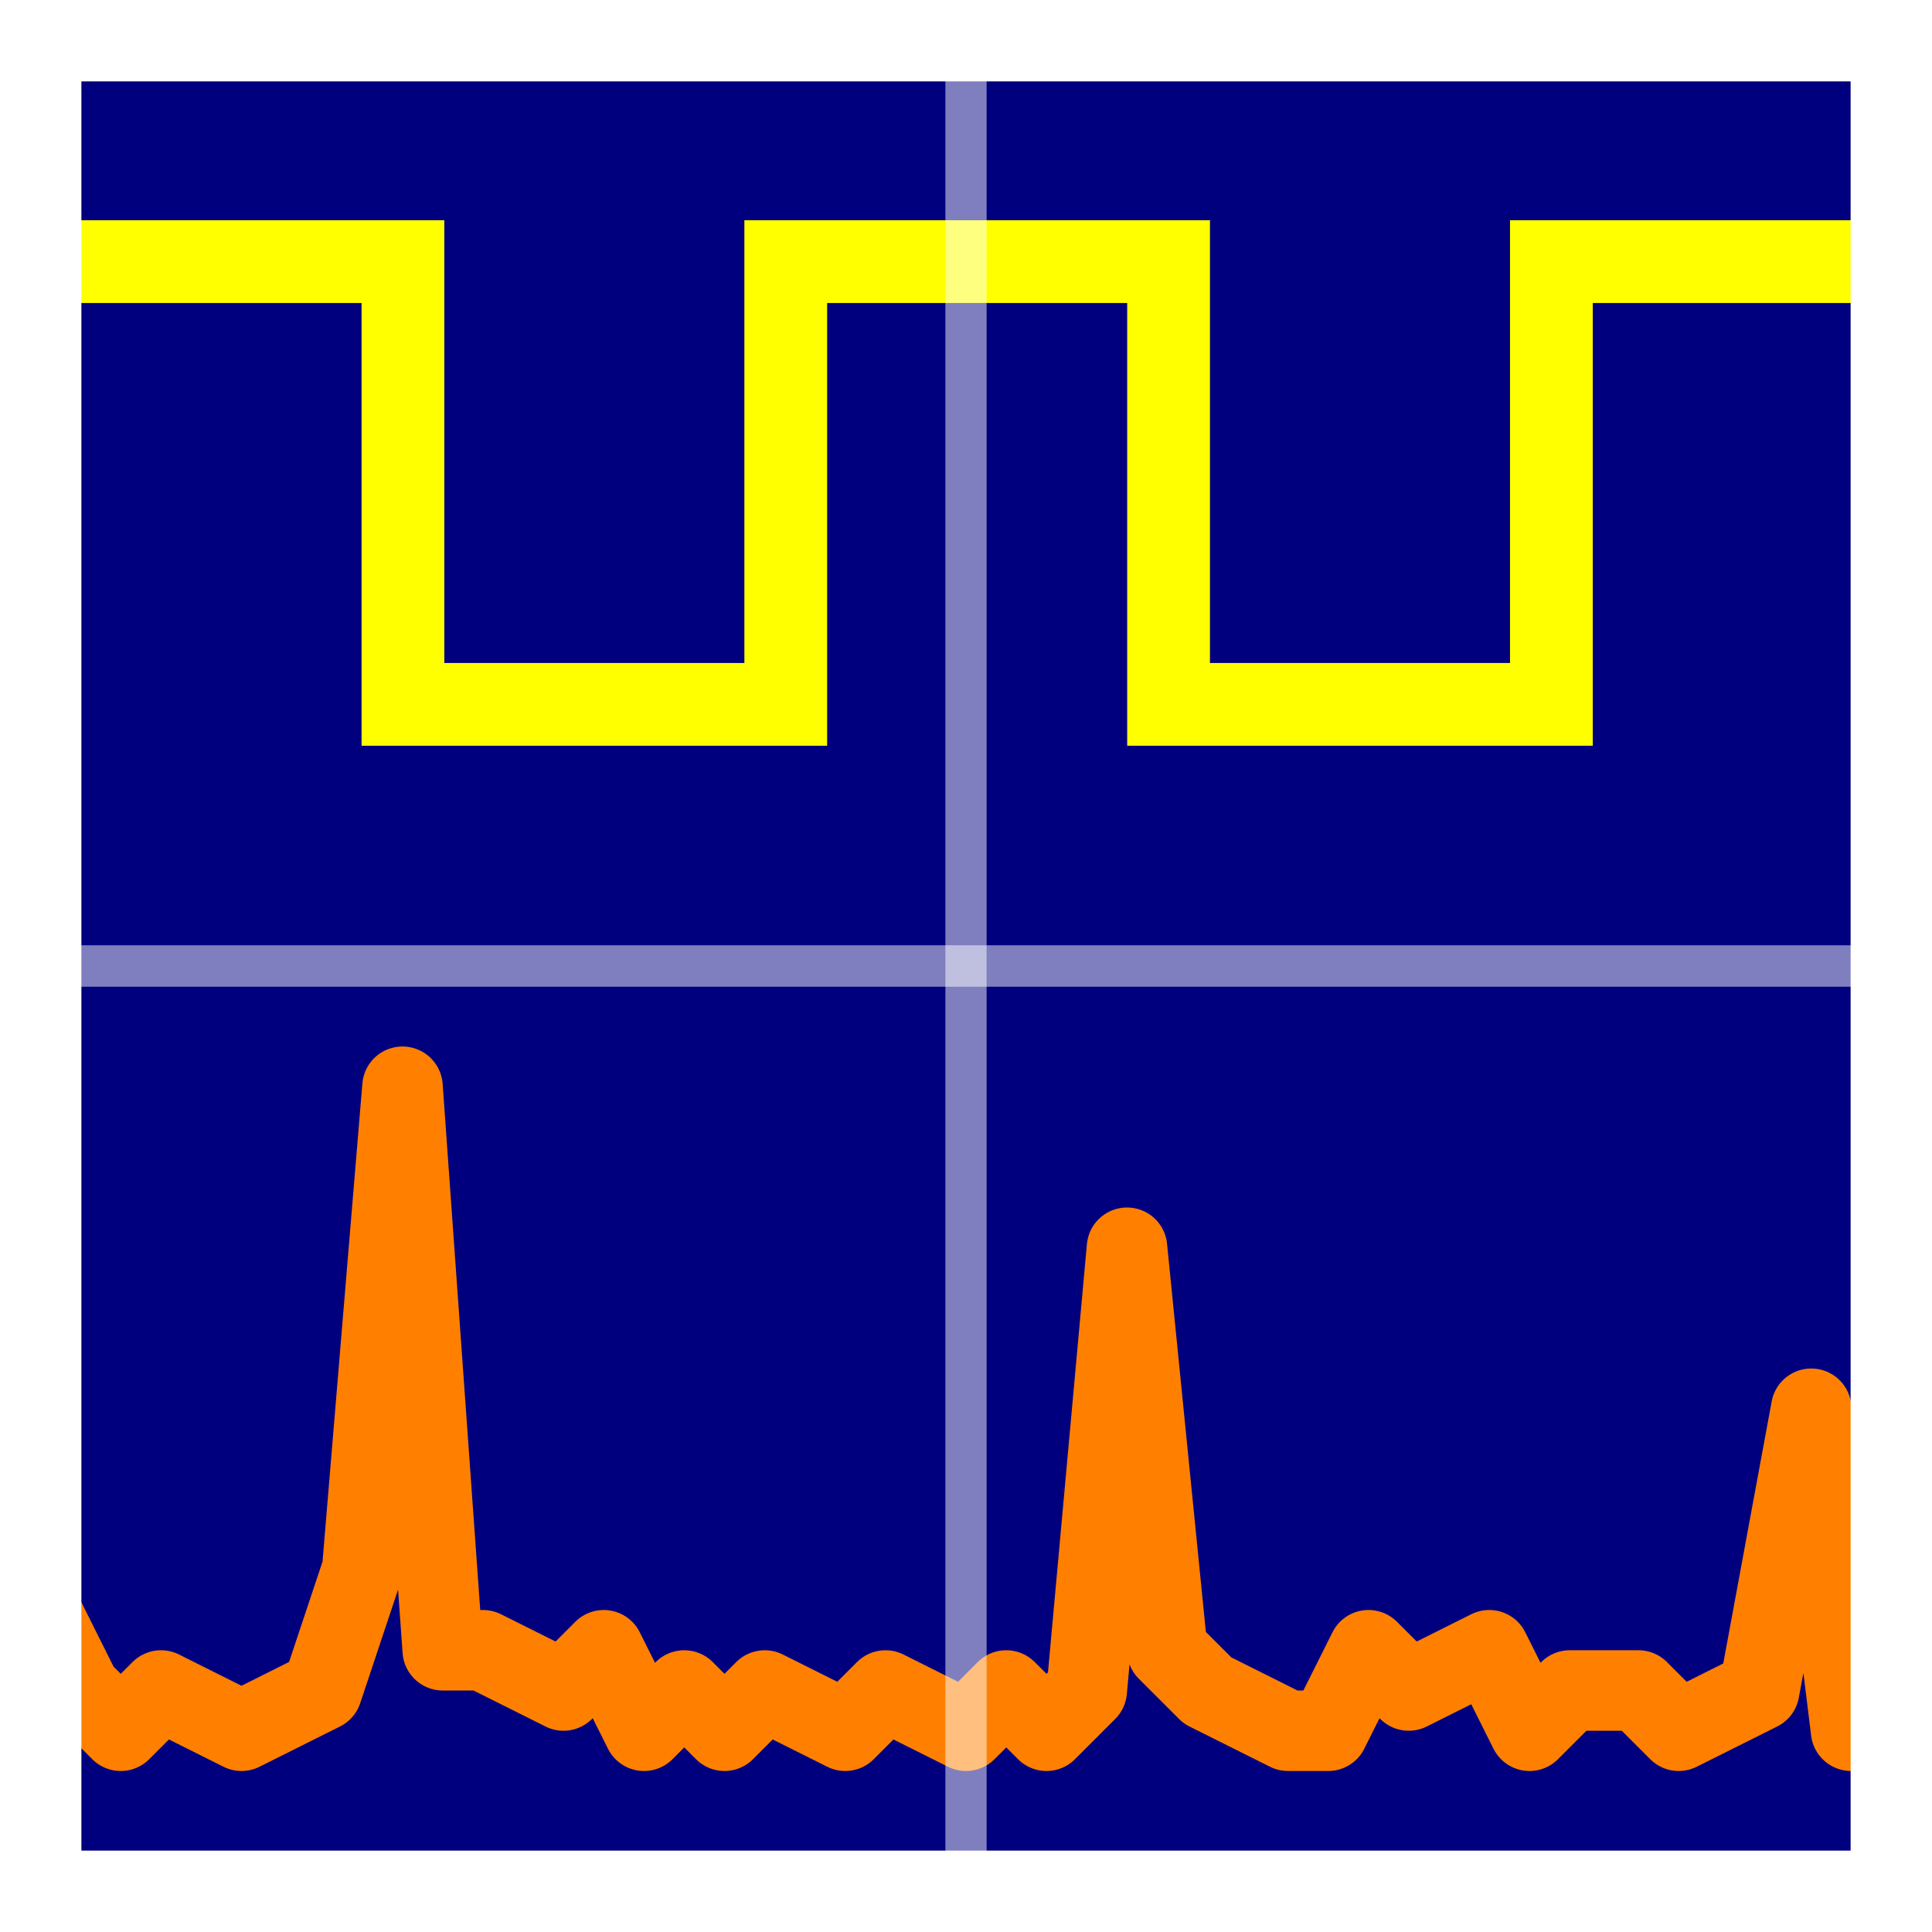
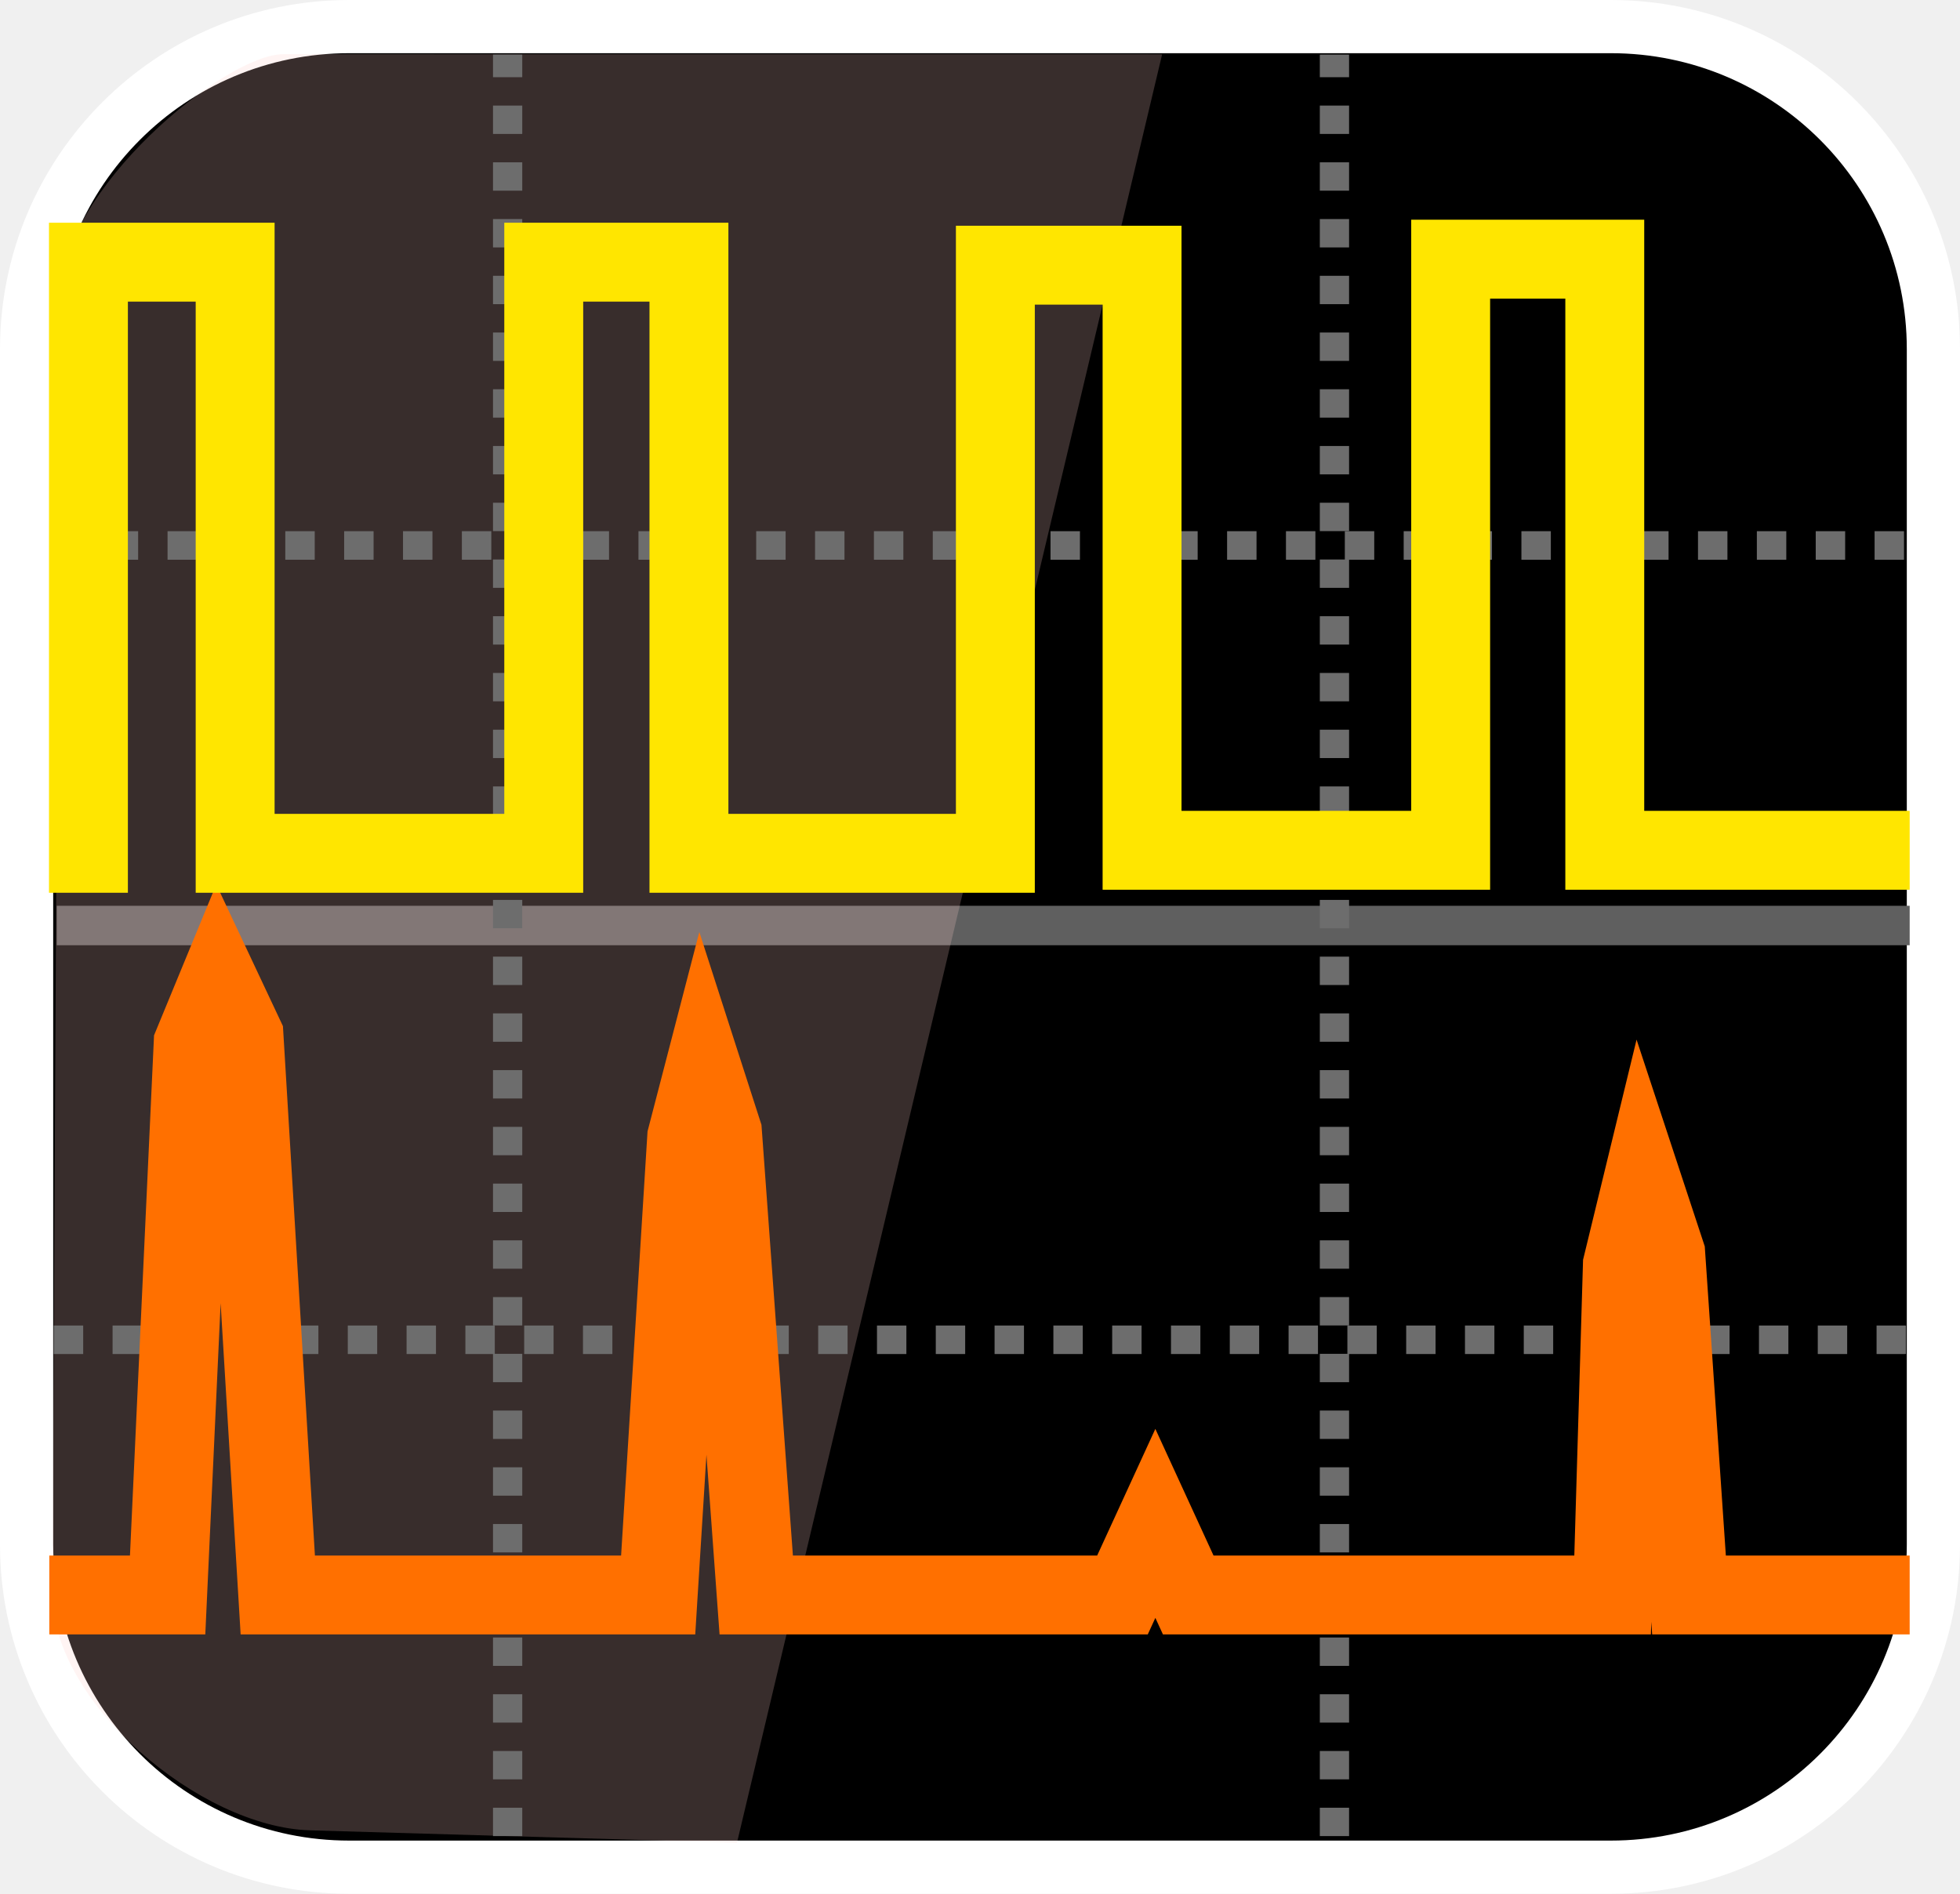
- <svg xmlns="http://www.w3.org/2000/svg" width="48" height="48" id="svg2" version="1.1">
-   <defs id="defs4">
-     </defs>
-   <g id="layer1" transform="translate(0,-1004.362)">
-     <rect style="fill:#00007f;fill-opacity:1;stroke:none;stroke-width:1.067" id="rect2818" width="48" height="48" x="0" y="1004.362" />
-     <path style="fill:none;stroke:#ffff00;stroke-width:2.056;stroke-miterlimit:4;stroke-dasharray:none;stroke-dashoffset:0;stroke-opacity:1" d="m 0.5,1010.862 h 9.511 v 11 h 9.511 v -11 h 9.511 v 11 h 9.511 v -11 H 47" id="path3596" />
-     <path style="fill:none;stroke:#ff8000;stroke-width:2;stroke-linecap:round;stroke-linejoin:round;stroke-miterlimit:4;stroke-dasharray:none;stroke-dashoffset:0;stroke-opacity:1" d="m 1,1044.362 1,2 1,1 1,-1 2,1 2,-1 1,-3 1,-12 1,14 h 1 l 2,1 1,-1 1,2 1,-1 1,1 1,-1 2,1 1,-1 2,1 1,-1 1,1 1,-1 1,-11 1,10 1,1 2,1 h 1 l 1,-2 1,1 2,-1 1,2 1,-1 h 1.707 l 1,1 2,-1 1.293,-7 0.99,8" id="path3614" />
-     <path style="fill:none;stroke:#ffffff;stroke-width:1.024;stroke-linecap:square;stroke-miterlimit:4;stroke-dasharray:none;stroke-dashoffset:0;stroke-opacity:0.498" d="m 24,1006.362 v 44" id="path3590-5" />
-     <path style="fill:none;stroke:#ffffff;stroke-width:1.029;stroke-linecap:square;stroke-miterlimit:4;stroke-dasharray:none;stroke-dashoffset:0;stroke-opacity:0.498" d="M 1.5,1028.362 H 46" id="path3590" />
-     <rect style="fill:none;stroke:#ffffff;stroke-width:2.044;stroke-miterlimit:4;stroke-dasharray:none;stroke-dashoffset:0;stroke-opacity:1" id="rect3598" width="46" height="46" x="1" y="1005.362" />
+ <svg xmlns="http://www.w3.org/2000/svg" viewBox="0 0 993.67 960.171" version="1.1" id="svg3" width="993.67" height="960.171" xml:space="preserve">
+   <defs id="defs3">
+     <clipPath clipPathUnits="userSpaceOnUse" id="clipPath5">
+       <rect style="display:block;opacity:1;fill:#000000;fill-opacity:1;stroke:#fc0104;stroke-width:15;stroke-dasharray:none;stroke-opacity:1" id="rect5" width="250.381" height="280.578" x="976.361" y="-37.746" ry="52.844" />
+     </clipPath>
+     <pattern patternUnits="userSpaceOnUse" width="576.254" height="639.164" patternTransform="translate(-420.2378,-86.8156)" preserveAspectRatio="xMidYMid" id="pattern13">
+       <rect style="opacity:0.381;fill:#787878;fill-opacity:1;stroke:#4bc2ff;stroke-width:0;stroke-dasharray:none;stroke-opacity:1" id="rect6" width="576.254" height="639.164" x="0" y="0" ry="26.422" />
+     </pattern>
+   </defs>
+   <rect style="fill:#000000;fill-opacity:1;stroke:#ffffff;stroke-width:26.969;stroke-dasharray:none;stroke-opacity:1" id="rect3" width="966.701" height="933.201" x="13.485" y="13.485" ry="163.554" />
+   <path d="M 28.768,469.246 H 968.157" color="#808080" stroke="#7f7f7f" stroke-width="5.058" id="path2" style="fill:none;stroke-width:20;stroke-dasharray:none;stroke:#5f5f5f;stroke-opacity:1" />
+   <path opacity="0.15" fill="#33120e" d="M 589.186,27.492 143.653,27.459 C 114.459,27.457 30.415,95.872 30.117,151.083 l -3.556,656.961 c -0.299,55.211 74.975,118.329 130.52,119.95 l 216.545,6.32 z" id="path5" style="opacity:0.248;fill:#ffcfca;fill-opacity:0.882;stroke:#000cff;stroke-width:0;stroke-dasharray:none;stroke-opacity:1" />
+   <g id="g47" style="stroke:#6d6d6d;stroke-opacity:1" transform="matrix(1,0,0,0.9700241,0,21.85858)">
+     <path style="fill:none;fill-opacity:1;stroke:#6d6d6d;stroke-width:14.905;stroke-dasharray:14.905, 14.905;stroke-dashoffset:0;stroke-opacity:1" d="M 27.266,677.742 H 968.157" id="path47" />
+     <path style="fill:none;fill-opacity:1;stroke:#6d6d6d;stroke-width:14.921;stroke-dasharray:14.921, 14.921;stroke-dashoffset:0;stroke-opacity:1" d="M 25.266,262.564 H 968.157" id="path47-4" />
+     <path style="fill:none;fill-opacity:1;stroke:#6d6d6d;stroke-width:14.828;stroke-dasharray:14.828, 14.828;stroke-dashoffset:0;stroke-opacity:1" d="M 257.353,937.154 V 6" id="path47-3" />
+     <path style="fill:none;fill-opacity:1;stroke:#6d6d6d;stroke-width:14.828;stroke-dasharray:14.828, 14.828;stroke-dashoffset:0;stroke-opacity:1" d="M 676.532,937.154 V 6" id="path47-4-2" />
  </g>
+   <path style="fill:none;fill-opacity:1;stroke:#ff7000;stroke-width:40;stroke-dasharray:none;stroke-opacity:1" d="m 24.993,808.679 h 59.99 l 12.931,-279.351 12.936,-31.369 12.859,27.34 17.115,283.379 H 333.676 l 14.452,-231.883 8.476,-32.636 9.67,30.008 17.115,234.511 h 185.672 v 0 l 16.674,-36.3 16.674,36.3 c 71.715,0 143.431,0 215.146,0 l 4.944,-167.25 10.116,-41.628 11.876,36.009 11.79,172.869 h 111.875" id="path46" />
+   <path style="fill:none;fill-opacity:1;stroke:#ffe600;stroke-width:40;stroke-dasharray:none;stroke-opacity:1" d="M 968.157,431.107 H 813.58 V 131.392 H 735.451 V 431.107 H 578.999 V 134.455 H 504.623 V 432.639 H 349.278 V 132.923 h -73.613 V 432.639 H 119.213 V 132.923 H 44.834 V 432.639 H 26.978" id="path45" />
</svg>
